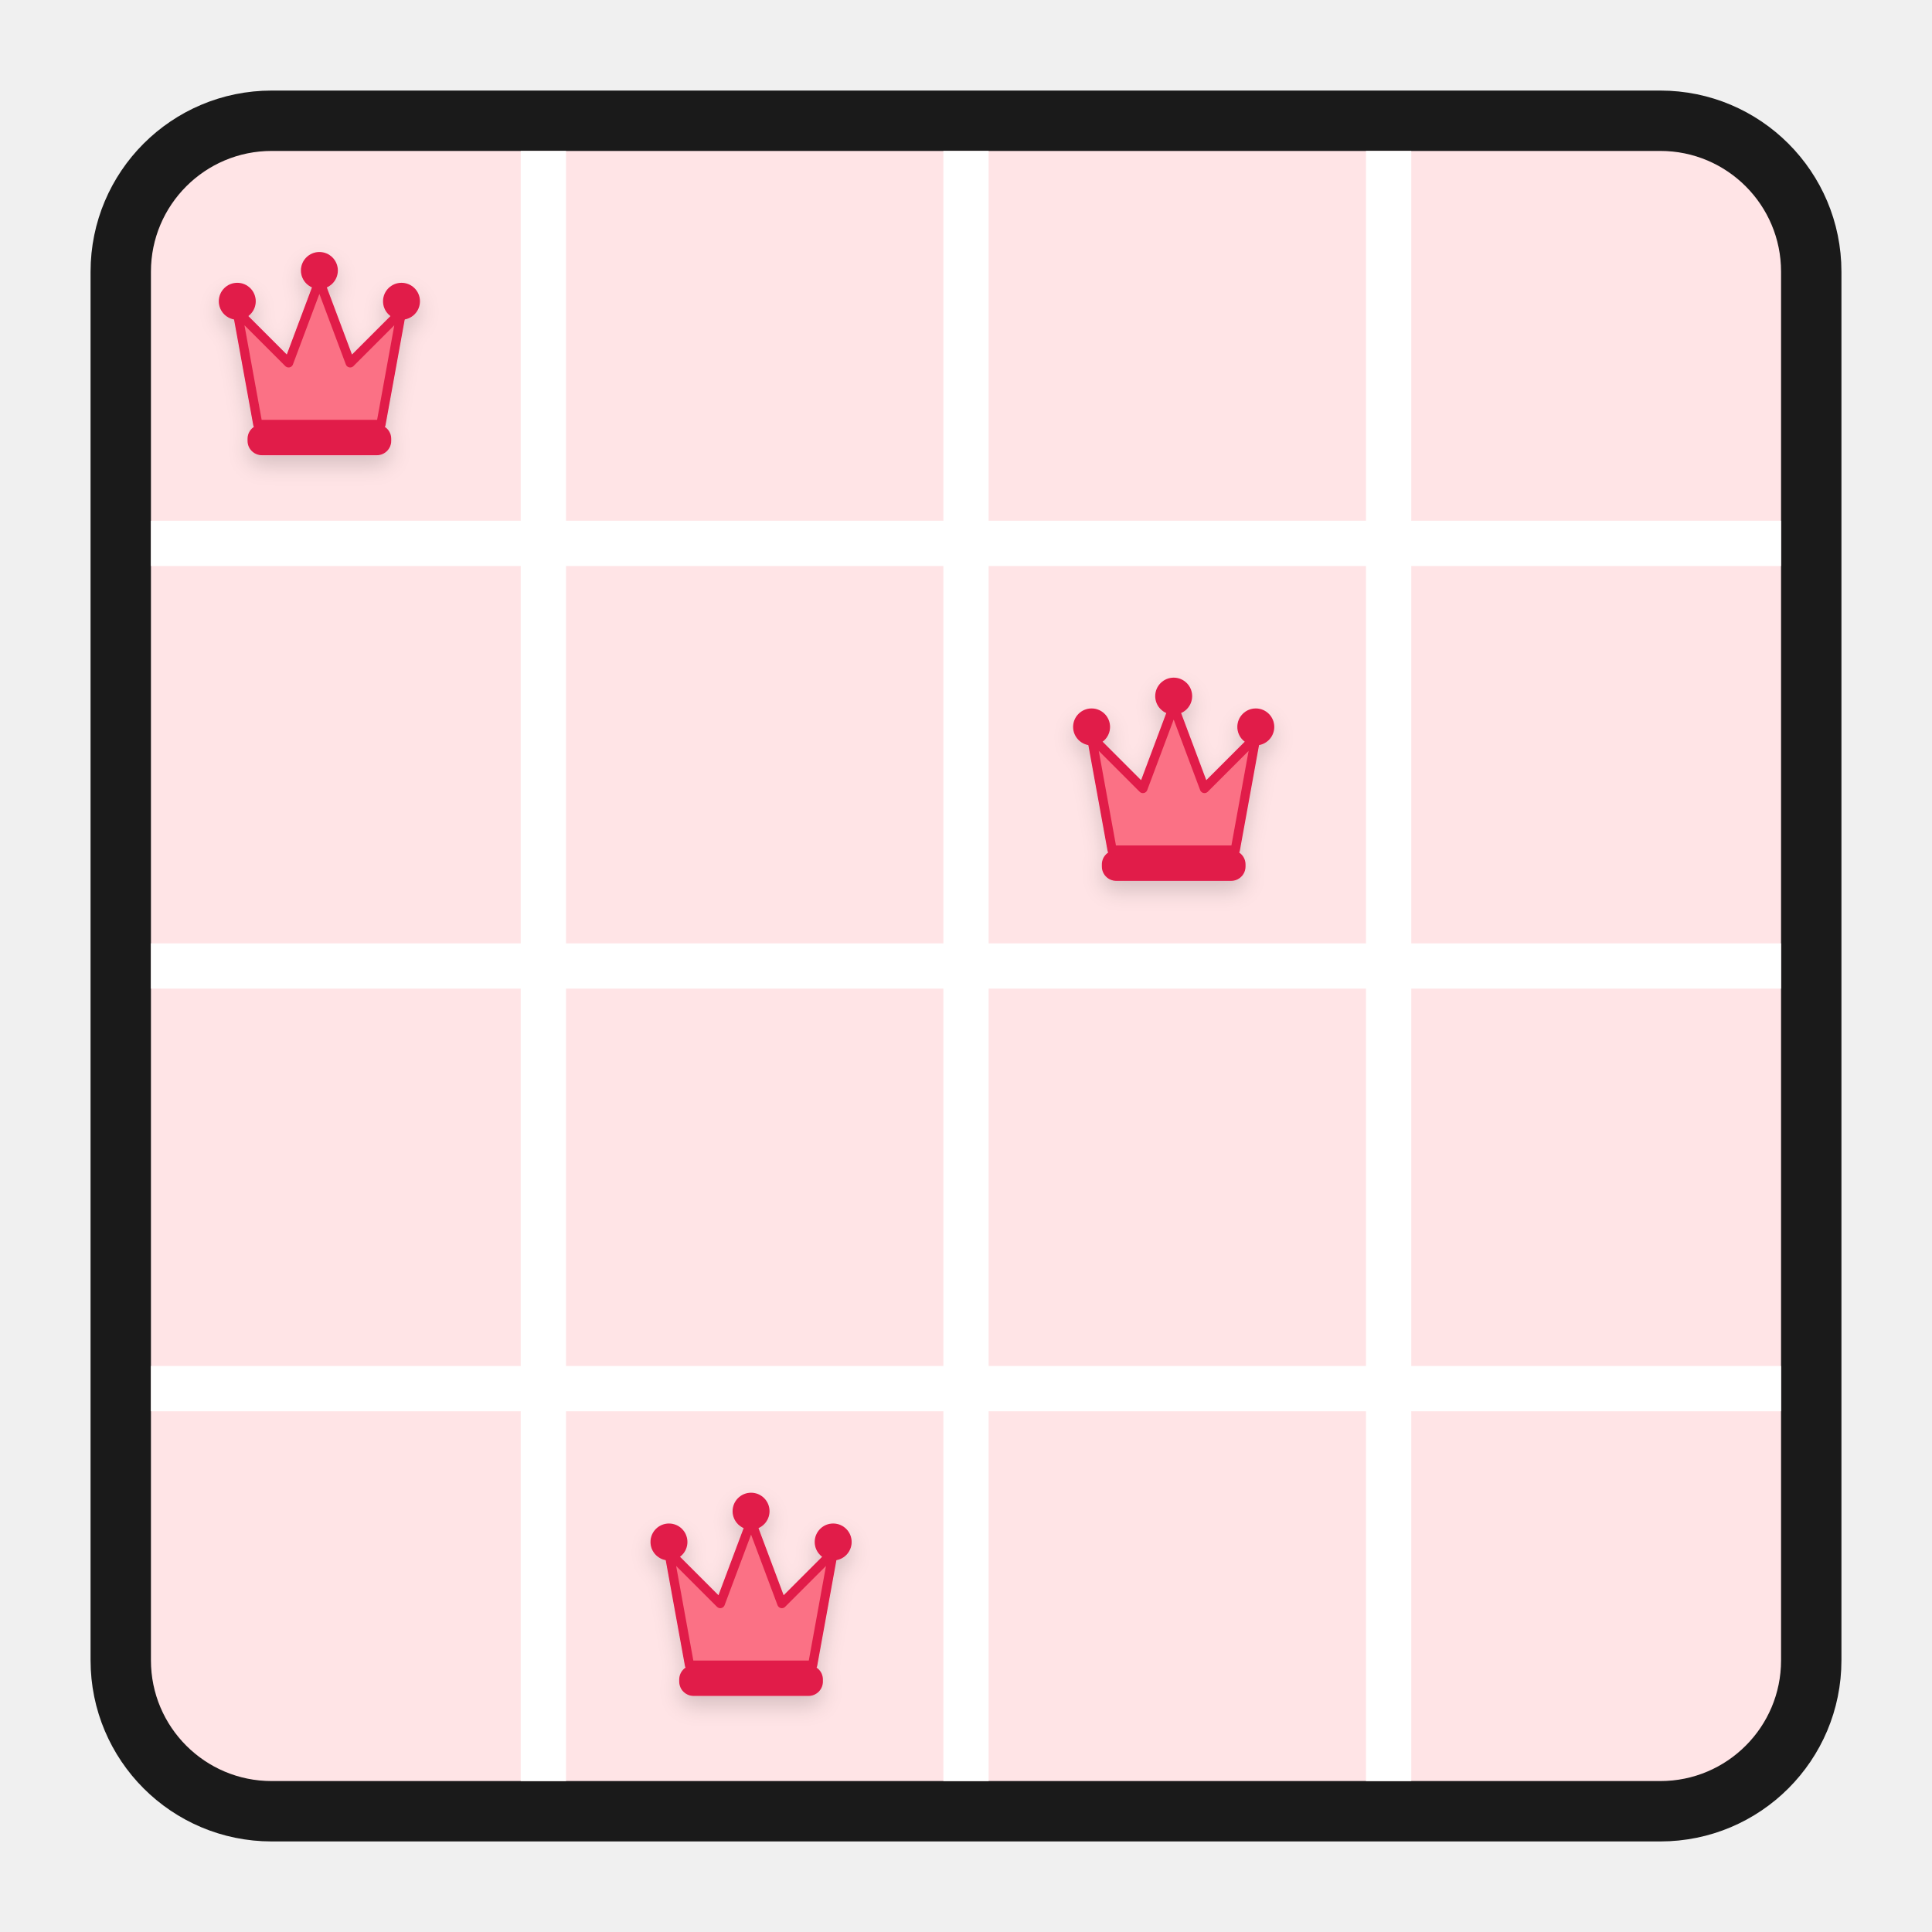
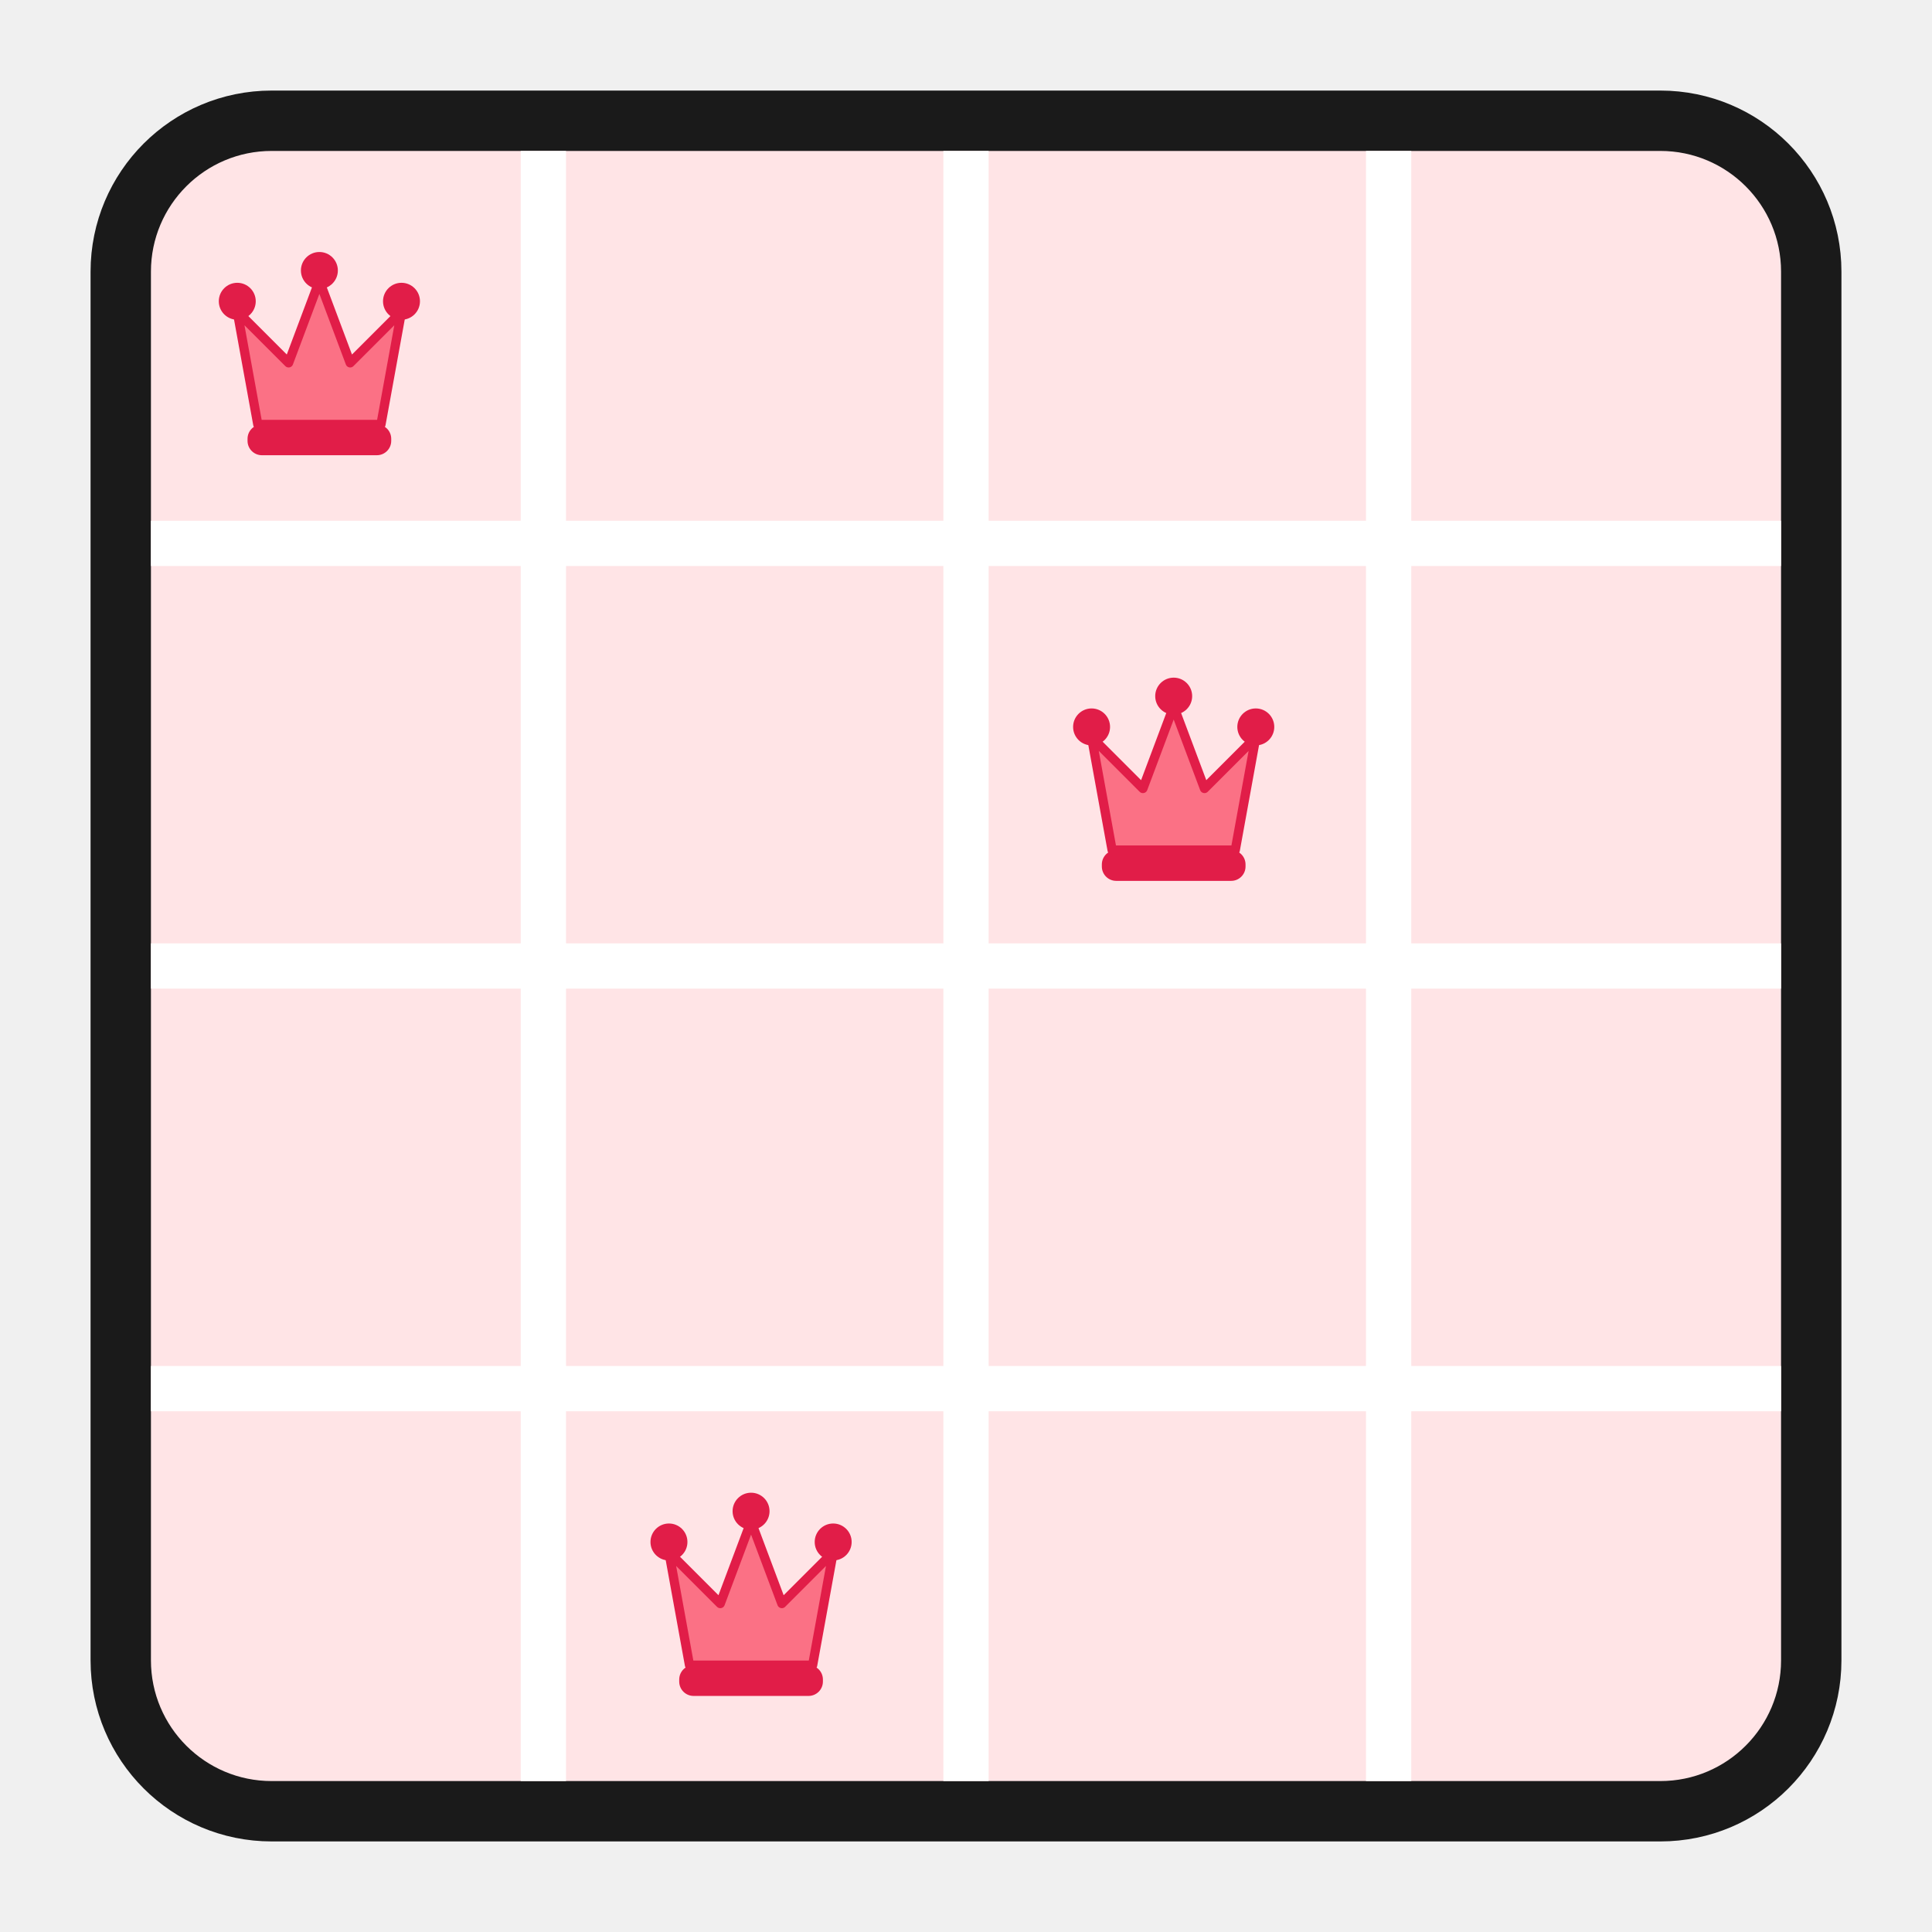
<svg xmlns="http://www.w3.org/2000/svg" viewBox="0 0 64 64">
-   <defs>
-     <filter id="shadow" x="-20%" y="-20%" width="140%" height="140%">
-       <feDropShadow dx="0" dy="1" stdDeviation="1" flood-opacity="0.16" />
-     </filter>
-   </defs>
  <rect x="4" y="4" width="56" height="56" rx="5" fill="#FFE4E6" stroke="#1a1a1a" stroke-width="2" />
  <line x1="18" y1="5" x2="18" y2="59" stroke="#ffffff" stroke-width="1.5" />
  <line x1="32" y1="5" x2="32" y2="59" stroke="#ffffff" stroke-width="1.5" />
  <line x1="46" y1="5" x2="46" y2="59" stroke="#ffffff" stroke-width="1.5" />
  <line x1="5" y1="18" x2="59" y2="18" stroke="#ffffff" stroke-width="1.5" />
  <line x1="5" y1="32" x2="59" y2="32" stroke="#ffffff" stroke-width="1.5" />
  <line x1="5" y1="46" x2="59" y2="46" stroke="#ffffff" stroke-width="1.5" />
-   <g transform="translate(6.5 7.6) scale(0.34)" filter="url(#shadow)">
+   <g transform="translate(6.5 7.6) scale(0.34)">
    <g>
      <animateTransform attributeName="transform" type="translate" values="0 0;0 -1.8;0 0" dur="1.8s" repeatCount="indefinite" />
      <animateTransform attributeName="transform" additive="sum" type="rotate" values="0 12 12;2 12 12;-2 12 12;0 12 12" dur="2.5s" repeatCount="indefinite" />
      <rect x="5" y="19" width="14" height="3" rx="1.4" fill="#E11D48" />
      <path d="M6,19 L4,8 L9,13 L12,5 L15,13 L20,8 L18,19 Z" fill="#FB7185" stroke="#E11D48" stroke-width="0.9" stroke-linejoin="round" />
      <circle cx="4" cy="7" r="1.8" fill="#E11D48" />
      <circle cx="12" cy="4" r="1.8" fill="#E11D48" />
      <circle cx="20" cy="7" r="1.8" fill="#E11D48" />
    </g>
  </g>
-   <g transform="translate(34.8 21.7) scale(0.34)" filter="url(#shadow)">
+   <g transform="translate(34.8 21.7) scale(0.34)">
    <g>
      <animateTransform attributeName="transform" type="translate" values="0 0;0 -1.8;0 0" dur="1.8s" repeatCount="indefinite" />
      <animateTransform attributeName="transform" additive="sum" type="rotate" values="0 12 12;2 12 12;-2 12 12;0 12 12" dur="2.5s" repeatCount="indefinite" />
      <rect x="5" y="19" width="14" height="3" rx="1.4" fill="#E11D48" />
      <path d="M6,19 L4,8 L9,13 L12,5 L15,13 L20,8 L18,19 Z" fill="#FB7185" stroke="#E11D48" stroke-width="0.9" stroke-linejoin="round" />
      <circle cx="4" cy="7" r="1.8" fill="#E11D48" />
      <circle cx="12" cy="4" r="1.8" fill="#E11D48" />
      <circle cx="20" cy="7" r="1.8" fill="#E11D48" />
    </g>
  </g>
-   <g transform="translate(20.8 48.7) scale(0.34)" filter="url(#shadow)">
+   <g transform="translate(20.8 48.7) scale(0.34)">
    <g>
      <animateTransform attributeName="transform" type="translate" values="0 0;0 -1.8;0 0" dur="1.8s" repeatCount="indefinite" />
      <animateTransform attributeName="transform" additive="sum" type="rotate" values="0 12 12;2 12 12;-2 12 12;0 12 12" dur="2.5s" repeatCount="indefinite" />
      <rect x="5" y="19" width="14" height="3" rx="1.4" fill="#E11D48" />
      <path d="M6,19 L4,8 L9,13 L12,5 L15,13 L20,8 L18,19 Z" fill="#FB7185" stroke="#E11D48" stroke-width="0.9" stroke-linejoin="round" />
      <circle cx="4" cy="7" r="1.8" fill="#E11D48" />
      <circle cx="12" cy="4" r="1.8" fill="#E11D48" />
      <circle cx="20" cy="7" r="1.8" fill="#E11D48" />
    </g>
  </g>
</svg>
